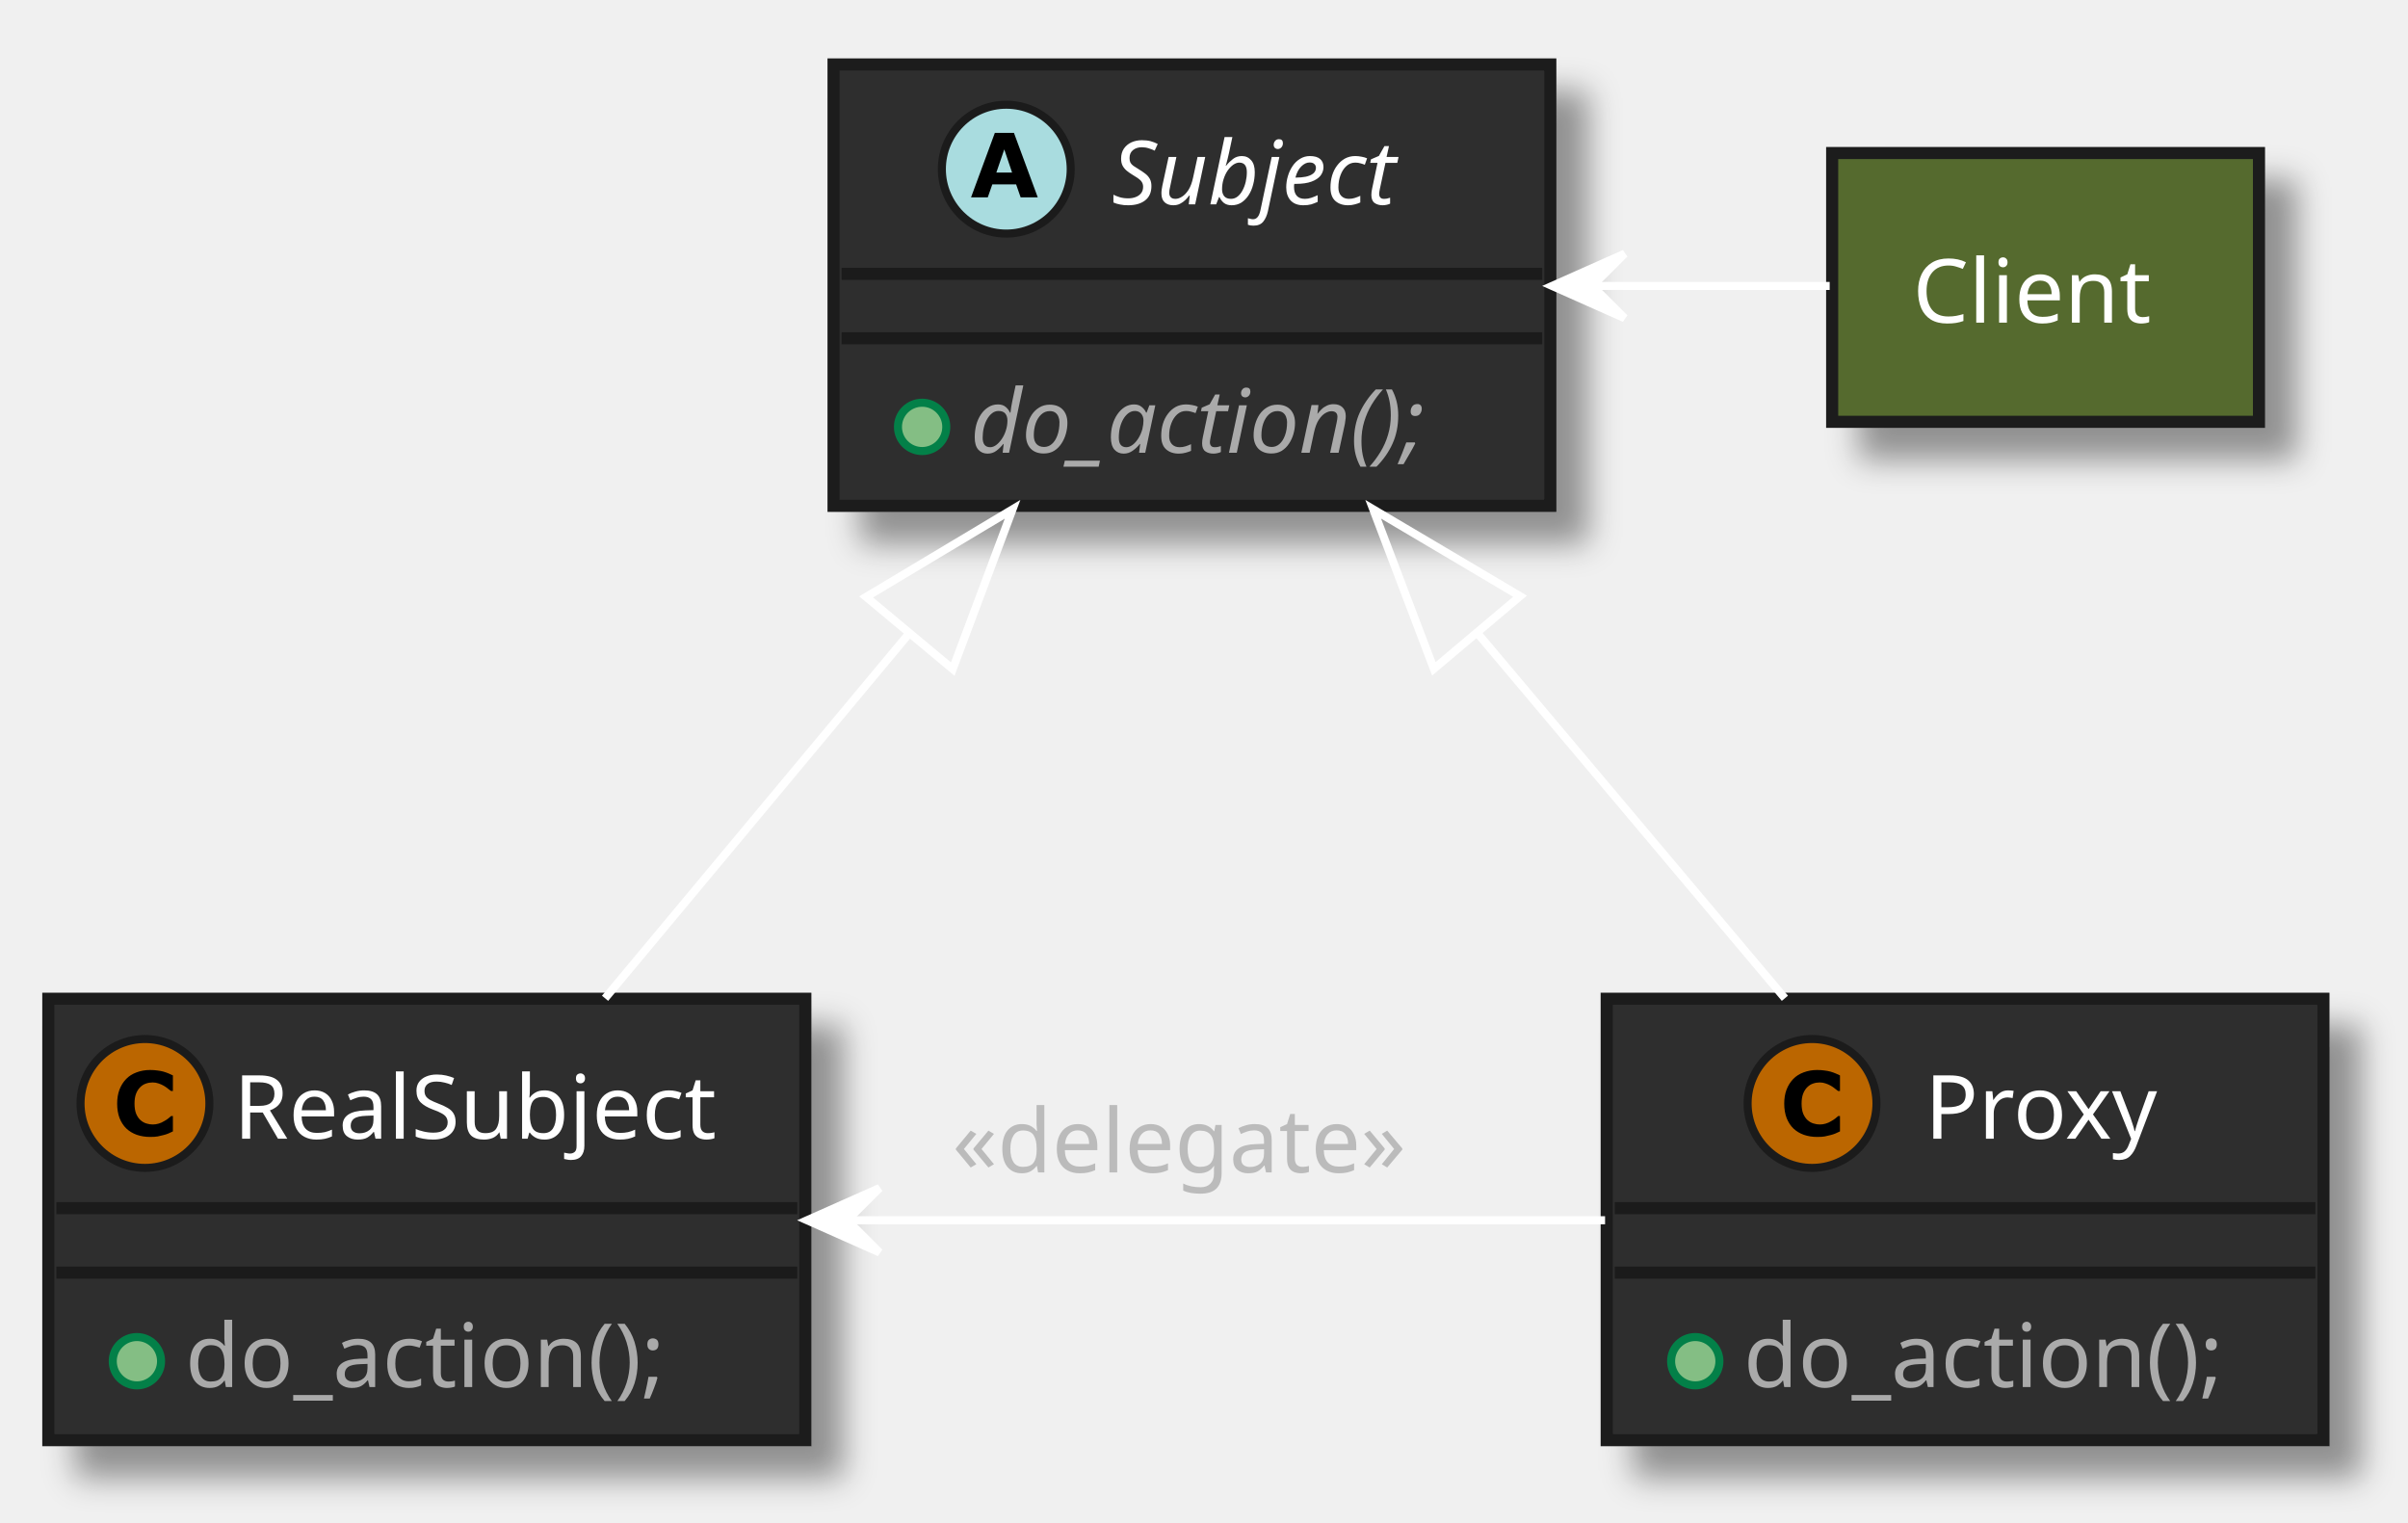
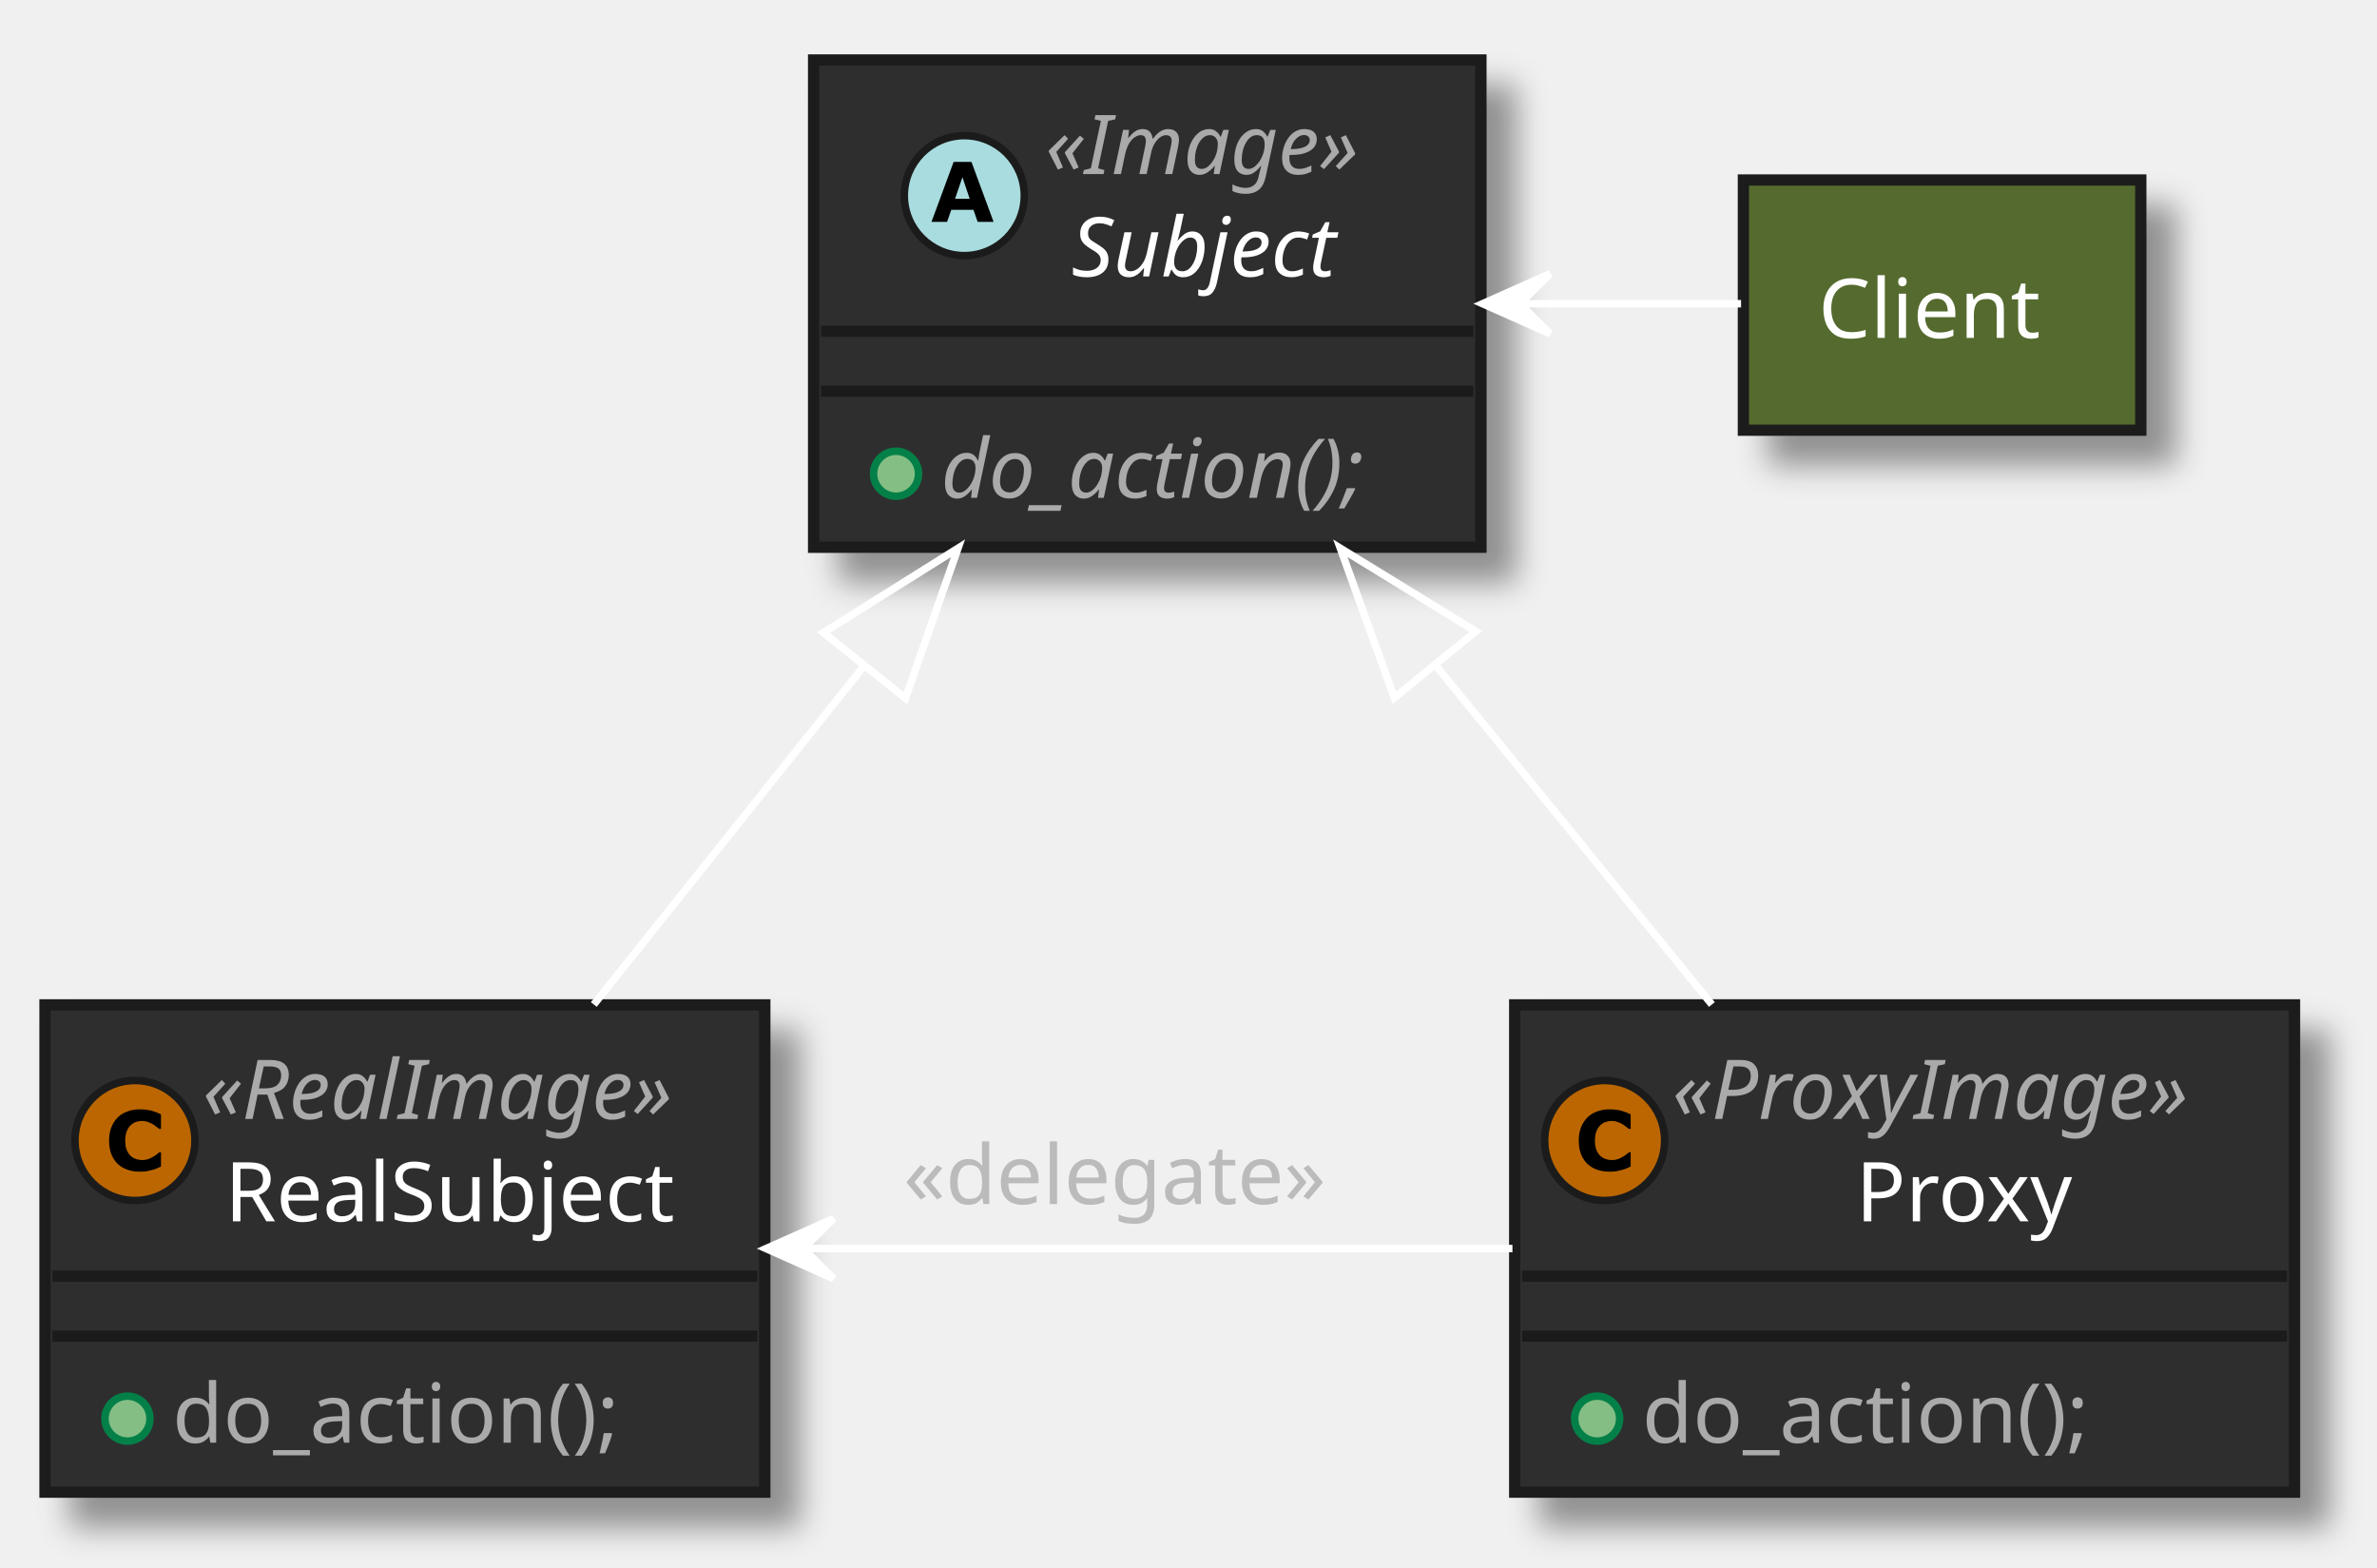
- <svg xmlns="http://www.w3.org/2000/svg" contentScriptType="application/ecmascript" contentStyleType="text/css" height="189px" preserveAspectRatio="none" style="width:299px;height:189px;background:#777777;" version="1.1" viewBox="0 0 299 189" width="299px" zoomAndPan="magnify">
+ <svg xmlns="http://www.w3.org/2000/svg" contentScriptType="application/ecmascript" contentStyleType="text/css" height="209px" preserveAspectRatio="none" style="width:317px;height:209px;background:#777777;" version="1.1" viewBox="0 0 317 209" width="317px" zoomAndPan="magnify">
  <defs>
-     <filter height="300%" id="f1elov5t9yyty9" width="300%" x="-1" y="-1">
+     <filter height="300%" id="f1rk5qnw9bm3ha" width="300%" x="-1" y="-1">
      <feGaussianBlur result="blurOut" stdDeviation="2.0" />
      <feColorMatrix in="blurOut" result="blurOut2" type="matrix" values="0 0 0 0 0 0 0 0 0 0 0 0 0 0 0 0 0 0 .4 0" />
      <feOffset dx="4.0" dy="4.0" in="blurOut2" result="blurOut3" />
      <feBlend in="SourceGraphic" in2="blurOut3" mode="normal" />
    </filter>
  </defs>
  <g>
-     <rect fill="#2E2E2E" filter="url(#f1elov5t9yyty9)" height="54.805" id="Subject" style="stroke: #1B1B1B; stroke-width: 1.5;" width="89" x="103.5" y="8" />
-     <ellipse cx="124.95" cy="21" fill="#A9DCDF" rx="8" ry="8" style="stroke: #1B1B1B; stroke-width: 1.0;" />
-     <path d="M128.856,24.5 L126.731,24.5 L126.169,22.891 L123.216,22.891 L122.653,24.5 L120.575,24.5 L123.528,16.5 L125.903,16.5 L128.856,24.5 Z M125.669,21.422 L124.7,18.547 L123.716,21.422 L125.669,21.422 Z " />
-     <text fill="#FFFFFF" font-family="Verdana" font-size="11" font-style="italic" lengthAdjust="spacingAndGlyphs" textLength="42" x="138.05" y="25.375">Subject</text>
-     <line style="stroke: #1B1B1B; stroke-width: 1.5;" x1="104.5" x2="191.5" y1="34" y2="34" />
-     <line style="stroke: #1B1B1B; stroke-width: 1.5;" x1="104.5" x2="191.5" y1="42" y2="42" />
-     <ellipse cx="114.5" cy="53" fill="#84BE84" rx="3" ry="3" style="stroke: #038048; stroke-width: 1.0;" />
-     <text fill="#AAAAAA" font-family="sans-serif" font-size="11" font-style="italic" lengthAdjust="spacingAndGlyphs" textLength="66" x="120.5" y="56.21">do_action();</text>
-     <rect fill="#2E2E2E" filter="url(#f1elov5t9yyty9)" height="54.805" id="RealSubject" style="stroke: #1B1B1B; stroke-width: 1.5;" width="94" x="6" y="124" />
-     <ellipse cx="18" cy="137" fill="#BB6600" rx="8" ry="8" style="stroke: #1B1B1B; stroke-width: 1.0;" />
-     <path d="M18.641,141.156 Q17.75,141.156 16.984,140.891 Q16.234,140.625 15.688,140.109 Q15.156,139.594 14.844,138.812 Q14.547,138.031 14.547,137.016 Q14.547,136.062 14.828,135.297 Q15.125,134.516 15.672,133.953 Q16.188,133.422 16.953,133.141 Q17.734,132.844 18.641,132.844 Q19.141,132.844 19.547,132.906 Q19.953,132.953 20.297,133.047 Q20.656,133.156 20.953,133.281 Q21.25,133.406 21.469,133.516 L21.469,135.453 L21.234,135.453 Q21.078,135.328 20.844,135.156 Q20.625,134.969 20.328,134.797 Q20.031,134.625 19.688,134.516 Q19.344,134.391 18.953,134.391 Q18.516,134.391 18.125,134.531 Q17.734,134.656 17.406,134.984 Q17.094,135.281 16.891,135.797 Q16.703,136.297 16.703,137.016 Q16.703,137.766 16.906,138.281 Q17.125,138.781 17.438,139.062 Q17.766,139.359 18.172,139.484 Q18.578,139.609 18.969,139.609 Q19.344,139.609 19.703,139.5 Q20.078,139.391 20.391,139.188 Q20.656,139.047 20.875,138.875 Q21.109,138.688 21.25,138.562 L21.469,138.562 L21.469,140.469 Q21.172,140.609 20.891,140.734 Q20.625,140.844 20.312,140.922 Q19.922,141.031 19.578,141.094 Q19.234,141.156 18.641,141.156 Z " />
-     <text fill="#FFFFFF" font-family="Verdana" font-size="11" lengthAdjust="spacingAndGlyphs" textLength="68" x="29" y="141.375">RealSubject</text>
-     <line style="stroke: #1B1B1B; stroke-width: 1.5;" x1="7" x2="99" y1="150" y2="150" />
-     <line style="stroke: #1B1B1B; stroke-width: 1.5;" x1="7" x2="99" y1="158" y2="158" />
-     <ellipse cx="17" cy="169" fill="#84BE84" rx="3" ry="3" style="stroke: #038048; stroke-width: 1.0;" />
-     <text fill="#AAAAAA" font-family="sans-serif" font-size="11" lengthAdjust="spacingAndGlyphs" textLength="66" x="23" y="172.21">do_action();</text>
-     <rect fill="#2E2E2E" filter="url(#f1elov5t9yyty9)" height="54.805" id="Proxy" style="stroke: #1B1B1B; stroke-width: 1.5;" width="89" x="199.5" y="124" />
-     <ellipse cx="225" cy="137" fill="#BB6600" rx="8" ry="8" style="stroke: #1B1B1B; stroke-width: 1.0;" />
-     <path d="M225.641,141.156 Q224.75,141.156 223.984,140.891 Q223.234,140.625 222.688,140.109 Q222.156,139.594 221.844,138.812 Q221.547,138.031 221.547,137.016 Q221.547,136.062 221.828,135.297 Q222.125,134.516 222.672,133.953 Q223.188,133.422 223.953,133.141 Q224.734,132.844 225.641,132.844 Q226.141,132.844 226.547,132.906 Q226.953,132.953 227.297,133.047 Q227.656,133.156 227.953,133.281 Q228.25,133.406 228.469,133.516 L228.469,135.453 L228.234,135.453 Q228.078,135.328 227.844,135.156 Q227.625,134.969 227.328,134.797 Q227.031,134.625 226.688,134.516 Q226.344,134.391 225.953,134.391 Q225.516,134.391 225.125,134.531 Q224.734,134.656 224.406,134.984 Q224.094,135.281 223.891,135.797 Q223.703,136.297 223.703,137.016 Q223.703,137.766 223.906,138.281 Q224.125,138.781 224.438,139.062 Q224.766,139.359 225.172,139.484 Q225.578,139.609 225.969,139.609 Q226.344,139.609 226.703,139.5 Q227.078,139.391 227.391,139.188 Q227.656,139.047 227.875,138.875 Q228.109,138.688 228.25,138.562 L228.469,138.562 L228.469,140.469 Q228.172,140.609 227.891,140.734 Q227.625,140.844 227.312,140.922 Q226.922,141.031 226.578,141.094 Q226.234,141.156 225.641,141.156 Z " />
-     <text fill="#FFFFFF" font-family="Verdana" font-size="11" lengthAdjust="spacingAndGlyphs" textLength="33" x="239" y="141.375">Proxy</text>
-     <line style="stroke: #1B1B1B; stroke-width: 1.5;" x1="200.5" x2="287.5" y1="150" y2="150" />
-     <line style="stroke: #1B1B1B; stroke-width: 1.5;" x1="200.5" x2="287.5" y1="158" y2="158" />
-     <ellipse cx="210.5" cy="169" fill="#84BE84" rx="3" ry="3" style="stroke: #038048; stroke-width: 1.0;" />
-     <text fill="#AAAAAA" font-family="sans-serif" font-size="11" lengthAdjust="spacingAndGlyphs" textLength="66" x="216.5" y="172.21">do_action();</text>
-     <rect fill="#556B2F" filter="url(#f1elov5t9yyty9)" height="33.369" style="stroke: #1B1B1B; stroke-width: 1.5;" width="53" x="227.5" y="19" />
-     <text fill="#FFFFFF" font-family="Verdana" font-size="11" lengthAdjust="spacingAndGlyphs" textLength="33" x="237.5" y="40.059">Client</text>
-     <path d="M197.84,35.5 C207.62,35.5 217.4,35.5 227.19,35.5 " fill="none" id="Subject&lt;-Client" style="stroke: #FFFFFF; stroke-width: 1.0;" />
-     <polygon fill="#FFFFFF" points="192.72,35.5,201.72,39.5,197.72,35.5,201.72,31.5,192.72,35.5" style="stroke: #FFFFFF; stroke-width: 1.0;" />
-     <path d="M112.73,78.83 C100.13,93.94 86.31,110.53 75.13,123.94 " fill="none" id="Subject&lt;-RealSubject" style="stroke: #FFFFFF; stroke-width: 1.0;" />
-     <polygon fill="none" points="107.55,74.11,125.73,63.23,118.3,83.07,107.55,74.11" style="stroke: #FFFFFF; stroke-width: 1.0;" />
-     <path d="M183.64,78.83 C196.37,93.94 210.34,110.53 221.63,123.94 " fill="none" id="Subject&lt;-Proxy" style="stroke: #FFFFFF; stroke-width: 1.0;" />
-     <polygon fill="none" points="178.04,83.04,170.51,63.23,188.74,74.02,178.04,83.04" style="stroke: #FFFFFF; stroke-width: 1.0;" />
-     <path d="M105.26,151.5 C134.73,151.5 171.16,151.5 199.3,151.5 " fill="none" id="RealSubject&lt;-Proxy" style="stroke: #FFFFFF; stroke-width: 1.0;" />
-     <polygon fill="#FFFFFF" points="100.21,151.5,109.21,155.5,105.21,151.5,109.21,147.5,100.21,151.5" style="stroke: #FFFFFF; stroke-width: 1.0;" />
-     <text fill="#BBBBBB" font-family="Verdana" font-size="11" lengthAdjust="spacingAndGlyphs" textLength="63" x="118.25" y="145.559">«delegate»</text>
+     <rect fill="#2E2E2E" filter="url(#f1rk5qnw9bm3ha)" height="64.978" id="Subject" style="stroke: #1B1B1B; stroke-width: 1.5;" width="89" x="108.5" y="8" />
+     <ellipse cx="128.6" cy="26.087" fill="#A9DCDF" rx="8" ry="8" style="stroke: #1B1B1B; stroke-width: 1.0;" />
+     <path d="M132.506,29.587 L130.381,29.587 L129.819,27.977 L126.866,27.977 L126.303,29.587 L124.225,29.587 L127.178,21.587 L129.553,21.587 L132.506,29.587 Z M129.319,26.509 L128.35,23.634 L127.366,26.509 L129.319,26.509 Z " />
+     <text fill="#AAAAAA" font-family="sans-serif" font-size="11" font-style="italic" lengthAdjust="spacingAndGlyphs" textLength="49" x="139.4" y="23.21">«Image»</text>
+     <text fill="#FFFFFF" font-family="Verdana" font-size="11" font-style="italic" lengthAdjust="spacingAndGlyphs" textLength="42" x="142.9" y="36.864">Subject</text>
+     <line style="stroke: #1B1B1B; stroke-width: 1.5;" x1="109.5" x2="196.5" y1="44.173" y2="44.173" />
+     <line style="stroke: #1B1B1B; stroke-width: 1.5;" x1="109.5" x2="196.5" y1="52.173" y2="52.173" />
+     <ellipse cx="119.5" cy="63.173" fill="#84BE84" rx="3" ry="3" style="stroke: #038048; stroke-width: 1.0;" />
+     <text fill="#AAAAAA" font-family="sans-serif" font-size="11" font-style="italic" lengthAdjust="spacingAndGlyphs" textLength="66" x="125.5" y="66.384">do_action();</text>
+     <rect fill="#2E2E2E" filter="url(#f1rk5qnw9bm3ha)" height="64.978" id="RealSubject" style="stroke: #1B1B1B; stroke-width: 1.5;" width="96" x="6" y="134" />
+     <ellipse cx="18" cy="152.087" fill="#BB6600" rx="8" ry="8" style="stroke: #1B1B1B; stroke-width: 1.0;" />
+     <path d="M18.641,156.243 Q17.75,156.243 16.984,155.977 Q16.234,155.712 15.688,155.196 Q15.156,154.68 14.844,153.899 Q14.547,153.118 14.547,152.102 Q14.547,151.149 14.828,150.383 Q15.125,149.602 15.672,149.04 Q16.188,148.508 16.953,148.227 Q17.734,147.93 18.641,147.93 Q19.141,147.93 19.547,147.993 Q19.953,148.04 20.297,148.133 Q20.656,148.243 20.953,148.368 Q21.25,148.493 21.469,148.602 L21.469,150.54 L21.234,150.54 Q21.078,150.415 20.844,150.243 Q20.625,150.055 20.328,149.883 Q20.031,149.712 19.688,149.602 Q19.344,149.477 18.953,149.477 Q18.516,149.477 18.125,149.618 Q17.734,149.743 17.406,150.071 Q17.094,150.368 16.891,150.883 Q16.703,151.383 16.703,152.102 Q16.703,152.852 16.906,153.368 Q17.125,153.868 17.438,154.149 Q17.766,154.446 18.172,154.571 Q18.578,154.696 18.969,154.696 Q19.344,154.696 19.703,154.587 Q20.078,154.477 20.391,154.274 Q20.656,154.133 20.875,153.962 Q21.109,153.774 21.25,153.649 L21.469,153.649 L21.469,155.555 Q21.172,155.696 20.891,155.821 Q20.625,155.93 20.312,156.008 Q19.922,156.118 19.578,156.18 Q19.234,156.243 18.641,156.243 Z " />
+     <text fill="#AAAAAA" font-family="sans-serif" font-size="11" font-style="italic" lengthAdjust="spacingAndGlyphs" textLength="74" x="27" y="149.21">«RealImage»</text>
+     <text fill="#FFFFFF" font-family="Verdana" font-size="11" lengthAdjust="spacingAndGlyphs" textLength="68" x="30" y="162.864">RealSubject</text>
+     <line style="stroke: #1B1B1B; stroke-width: 1.5;" x1="7" x2="101" y1="170.173" y2="170.173" />
+     <line style="stroke: #1B1B1B; stroke-width: 1.5;" x1="7" x2="101" y1="178.173" y2="178.173" />
+     <ellipse cx="17" cy="189.173" fill="#84BE84" rx="3" ry="3" style="stroke: #038048; stroke-width: 1.0;" />
+     <text fill="#AAAAAA" font-family="sans-serif" font-size="11" lengthAdjust="spacingAndGlyphs" textLength="66" x="23" y="192.384">do_action();</text>
+     <rect fill="#2E2E2E" filter="url(#f1rk5qnw9bm3ha)" height="64.978" id="Proxy" style="stroke: #1B1B1B; stroke-width: 1.5;" width="104" x="202" y="134" />
+     <ellipse cx="214" cy="152.087" fill="#BB6600" rx="8" ry="8" style="stroke: #1B1B1B; stroke-width: 1.0;" />
+     <path d="M214.641,156.243 Q213.75,156.243 212.984,155.977 Q212.234,155.712 211.688,155.196 Q211.156,154.68 210.844,153.899 Q210.547,153.118 210.547,152.102 Q210.547,151.149 210.828,150.383 Q211.125,149.602 211.672,149.04 Q212.188,148.508 212.953,148.227 Q213.734,147.93 214.641,147.93 Q215.141,147.93 215.547,147.993 Q215.953,148.04 216.297,148.133 Q216.656,148.243 216.953,148.368 Q217.25,148.493 217.469,148.602 L217.469,150.54 L217.234,150.54 Q217.078,150.415 216.844,150.243 Q216.625,150.055 216.328,149.883 Q216.031,149.712 215.688,149.602 Q215.344,149.477 214.953,149.477 Q214.516,149.477 214.125,149.618 Q213.734,149.743 213.406,150.071 Q213.094,150.368 212.891,150.883 Q212.703,151.383 212.703,152.102 Q212.703,152.852 212.906,153.368 Q213.125,153.868 213.438,154.149 Q213.766,154.446 214.172,154.571 Q214.578,154.696 214.969,154.696 Q215.344,154.696 215.703,154.587 Q216.078,154.477 216.391,154.274 Q216.656,154.133 216.875,153.962 Q217.109,153.774 217.25,153.649 L217.469,153.649 L217.469,155.555 Q217.172,155.696 216.891,155.821 Q216.625,155.93 216.312,156.008 Q215.922,156.118 215.578,156.18 Q215.234,156.243 214.641,156.243 Z " />
+     <text fill="#AAAAAA" font-family="sans-serif" font-size="11" font-style="italic" lengthAdjust="spacingAndGlyphs" textLength="82" x="223" y="149.21">«ProxyImage»</text>
+     <text fill="#FFFFFF" font-family="Verdana" font-size="11" lengthAdjust="spacingAndGlyphs" textLength="33" x="247.5" y="162.864">Proxy</text>
+     <line style="stroke: #1B1B1B; stroke-width: 1.5;" x1="203" x2="305" y1="170.173" y2="170.173" />
+     <line style="stroke: #1B1B1B; stroke-width: 1.5;" x1="203" x2="305" y1="178.173" y2="178.173" />
+     <ellipse cx="213" cy="189.173" fill="#84BE84" rx="3" ry="3" style="stroke: #038048; stroke-width: 1.0;" />
+     <text fill="#AAAAAA" font-family="sans-serif" font-size="11" lengthAdjust="spacingAndGlyphs" textLength="66" x="219" y="192.384">do_action();</text>
+     <rect fill="#556B2F" filter="url(#f1rk5qnw9bm3ha)" height="33.369" style="stroke: #1B1B1B; stroke-width: 1.5;" width="53" x="232.5" y="24" />
+     <text fill="#FFFFFF" font-family="Verdana" font-size="11" lengthAdjust="spacingAndGlyphs" textLength="33" x="242.5" y="45.059">Client</text>
+     <path d="M202.84,40.5 C212.62,40.5 222.4,40.5 232.19,40.5 " fill="none" id="Subject&lt;-Client" style="stroke: #FFFFFF; stroke-width: 1.0;" />
+     <polygon fill="#FFFFFF" points="197.72,40.5,206.72,44.5,202.72,40.5,206.72,36.5,197.72,40.5" style="stroke: #FFFFFF; stroke-width: 1.0;" />
+     <path d="M115.21,88.83 C103.16,103.92 90.12,120.25 79.19,133.95 " fill="none" id="Subject&lt;-RealSubject" style="stroke: #FFFFFF; stroke-width: 1.0;" />
+     <polygon fill="none" points="109.81,84.37,127.76,73.11,120.75,93.11,109.81,84.37" style="stroke: #FFFFFF; stroke-width: 1.0;" />
+     <path d="M191.55,88.83 C203.85,103.92 217.15,120.25 228.3,133.95 " fill="none" id="Subject&lt;-Proxy" style="stroke: #FFFFFF; stroke-width: 1.0;" />
+     <polygon fill="none" points="185.95,93.04,178.75,73.11,196.81,84.2,185.95,93.04" style="stroke: #FFFFFF; stroke-width: 1.0;" />
+     <path d="M107.16,166.5 C136.42,166.5 172.58,166.5 201.7,166.5 " fill="none" id="RealSubject&lt;-Proxy" style="stroke: #FFFFFF; stroke-width: 1.0;" />
+     <polygon fill="#FFFFFF" points="102.16,166.5,111.16,170.5,107.16,166.5,111.16,162.5,102.16,166.5" style="stroke: #FFFFFF; stroke-width: 1.0;" />
+     <text fill="#BBBBBB" font-family="Verdana" font-size="11" lengthAdjust="spacingAndGlyphs" textLength="63" x="120.5" y="160.559">«delegate»</text>
  </g>
</svg>
